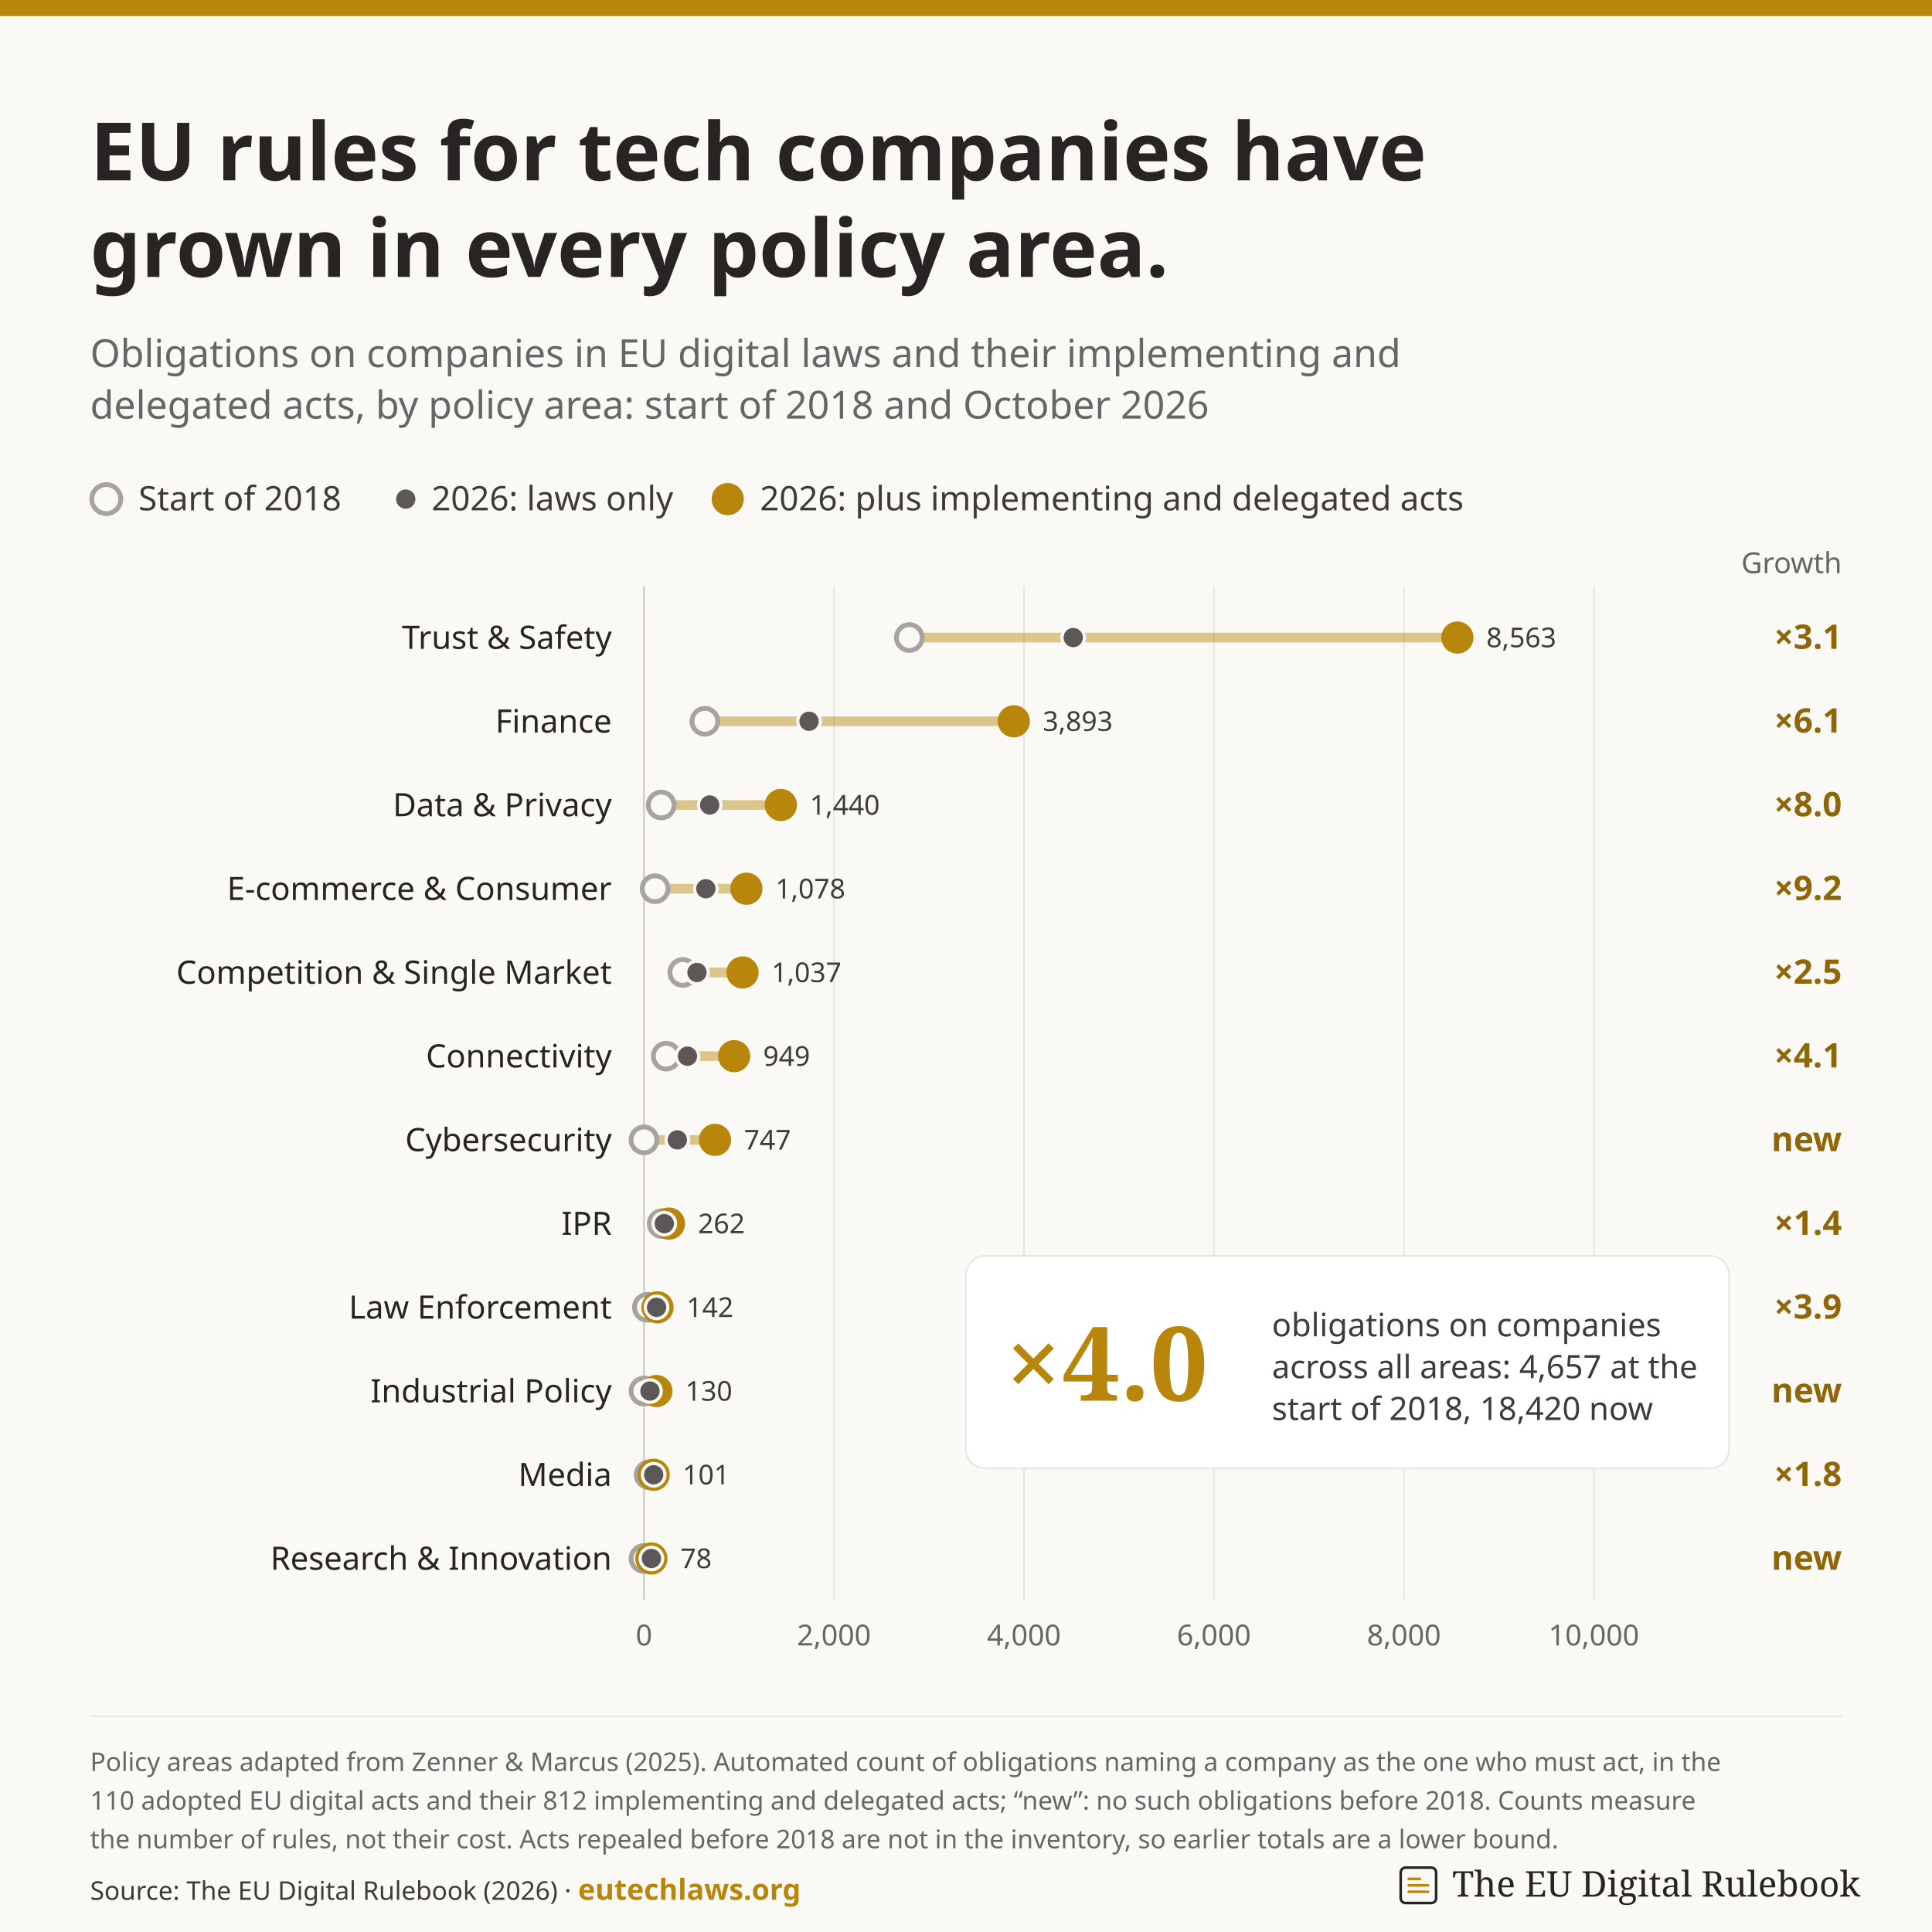
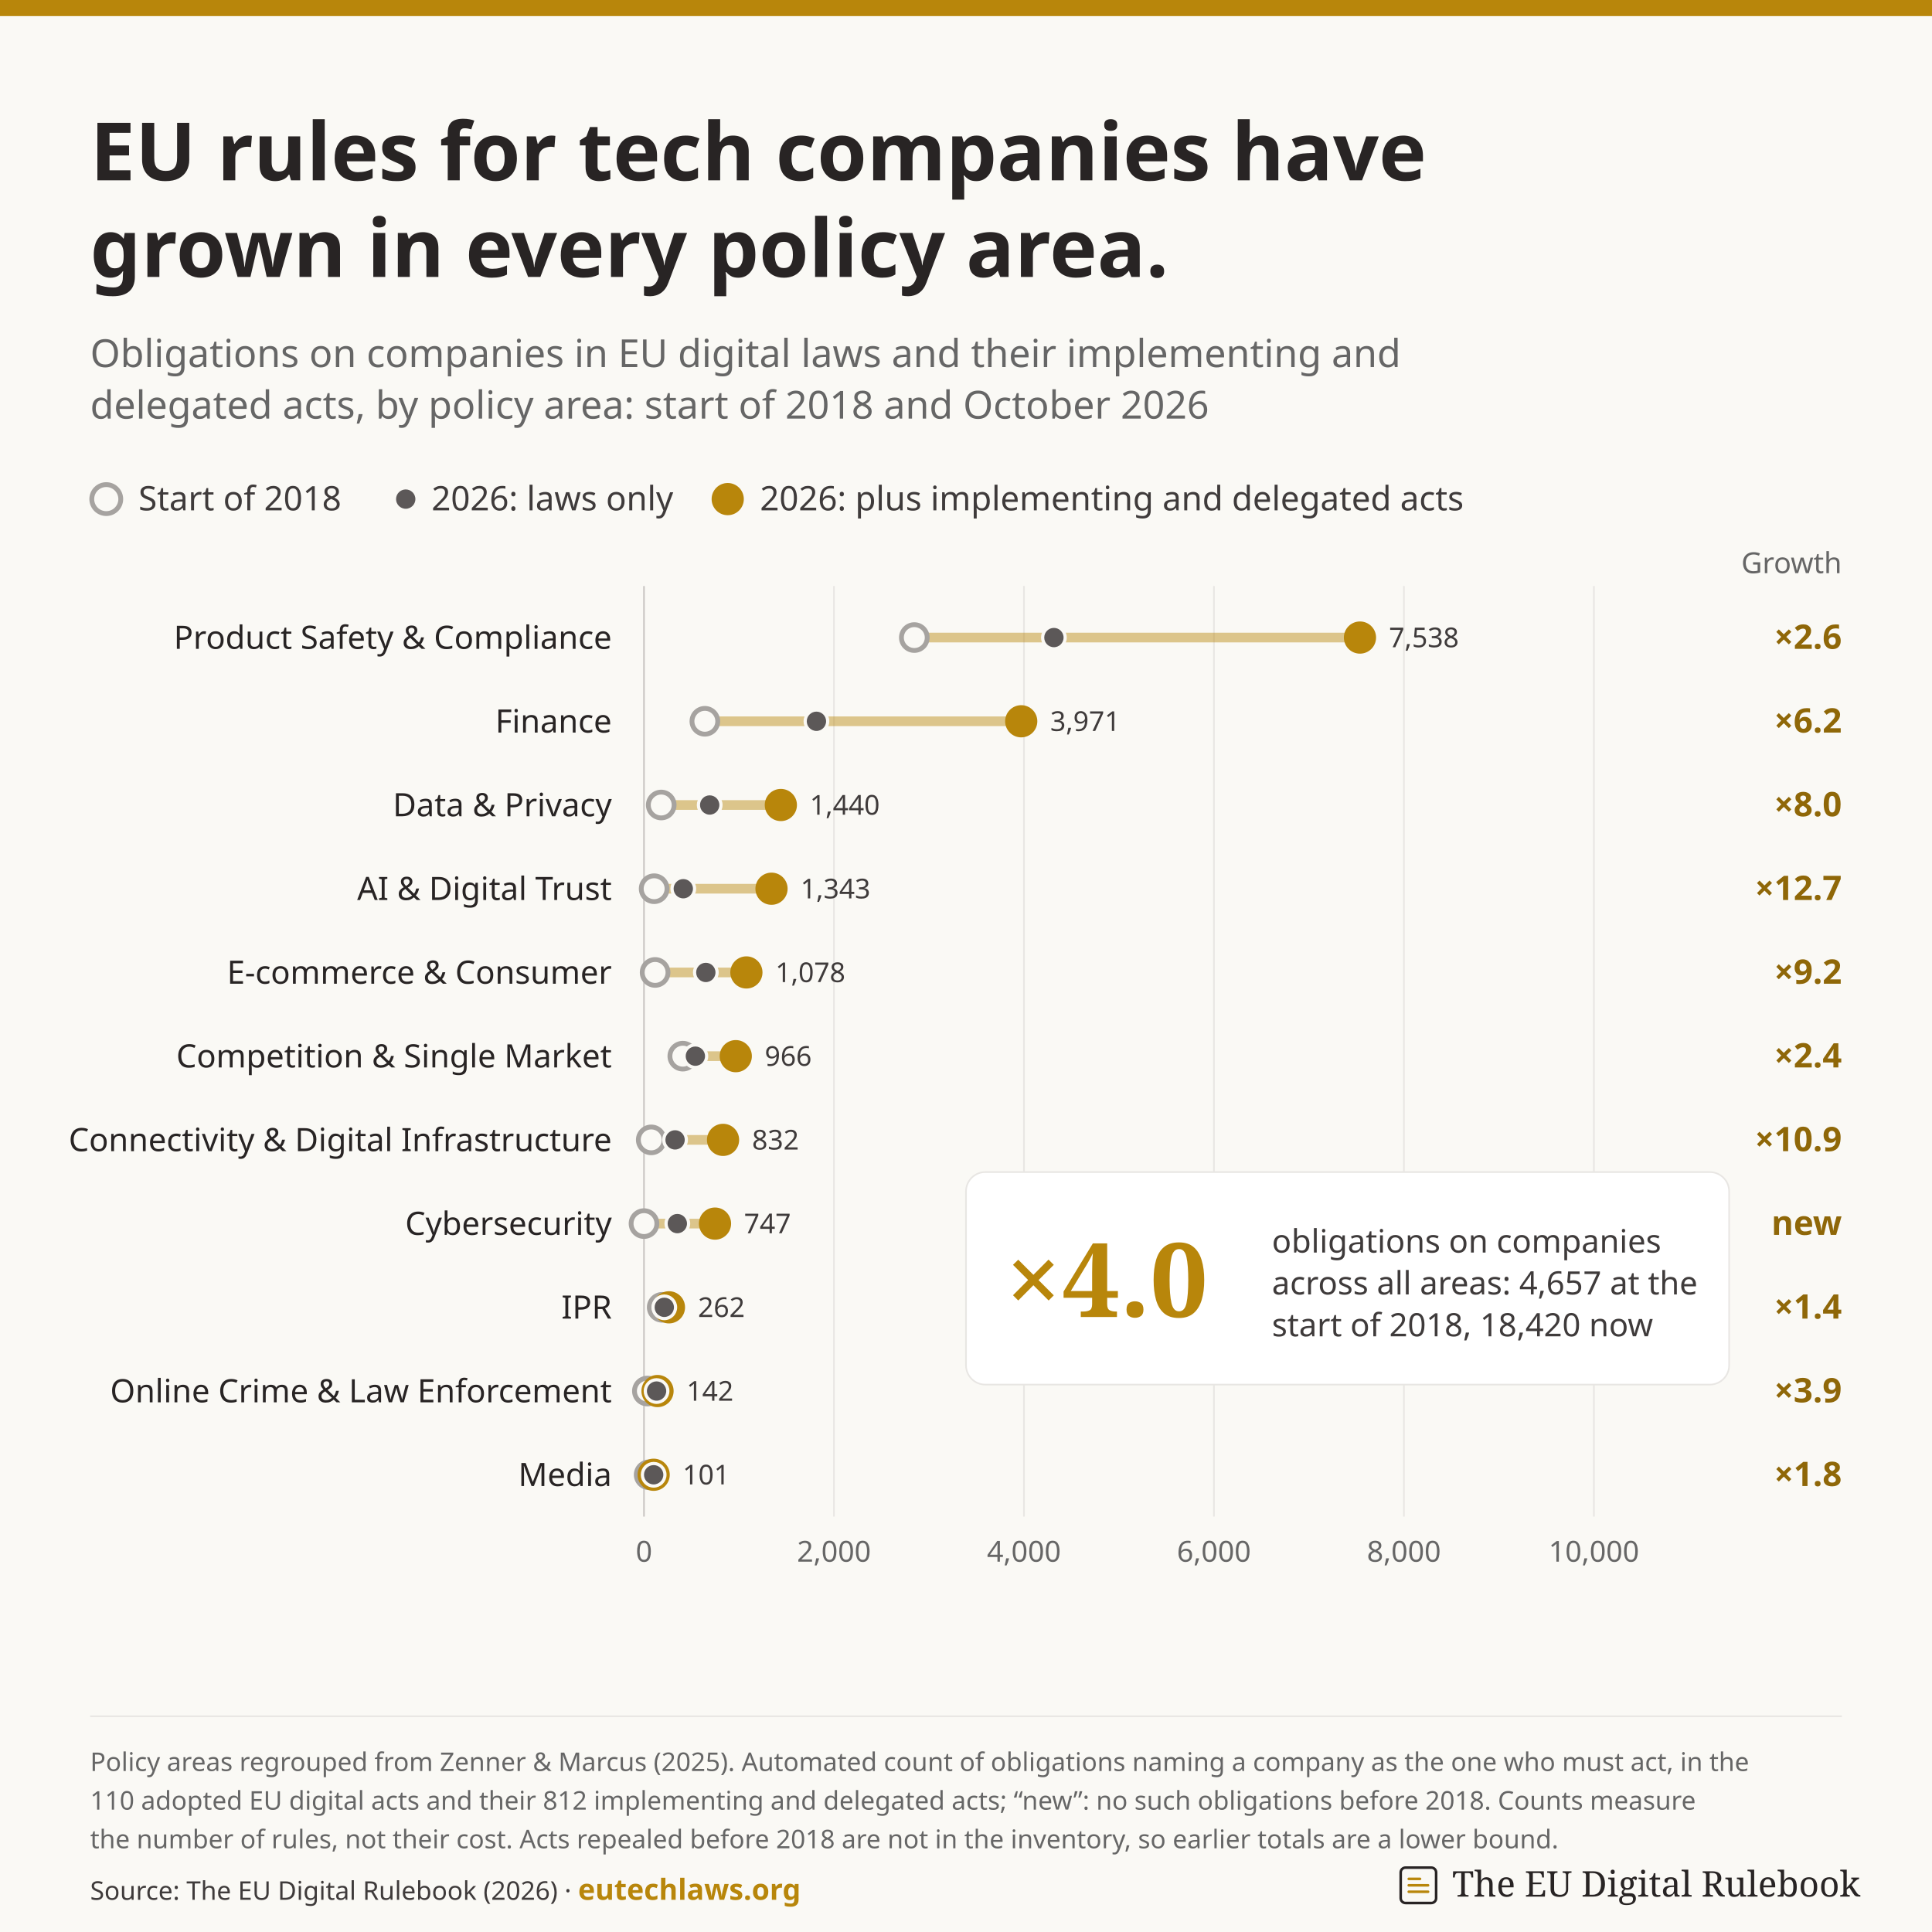
- <svg xmlns="http://www.w3.org/2000/svg" viewBox="0 0 1200 1200" width="100%" role="img" aria-label="EU rules for tech companies have grown in every policy area. Obligations on companies, start of 2018 to October 2026: Trust &amp; Safety 2,793 to 8,563; Finance 640 to 3,893; Data &amp; Privacy 181 to 1,440; E-commerce &amp; Consumer Protection 117 to 1,078; Competition &amp; Single Market 409 to 1,037; Connectivity 234 to 949; Cybersecurity 0 to 747; IPR 192 to 262; Law Enforcement 36 to 142; Industrial Policy 0 to 130; Media 55 to 101; Research &amp; Innovation 0 to 78. Across all areas x4.0.">
+ <svg xmlns="http://www.w3.org/2000/svg" viewBox="0 0 1200 1200" width="100%" role="img" aria-label="EU rules for tech companies have grown in every policy area. Obligations on companies, start of 2018 to October 2026: Product Safety &amp; Compliance 2,845 to 7,538; Finance 640 to 3,971; Data &amp; Privacy 181 to 1,440; AI &amp; Digital Trust 106 to 1,343; E-commerce &amp; Consumer Protection 117 to 1,078; Competition &amp; Single Market 409 to 966; Connectivity &amp; Digital Infrastructure 76 to 832; Cybersecurity 0 to 747; IPR 192 to 262; Online Crime &amp; Law Enforcement 36 to 142; Media 55 to 101. Across all areas x4.0.">
  <rect width="1200" height="1200" fill="#FAF9F5" />
  <rect width="1200" height="10" fill="#B8860B" />
  <text x="56.0" y="112.0" text-anchor="start" font-family="DM Sans, sans-serif" font-size="50" font-weight="700" fill="#282424">EU rules for tech companies have</text>
  <text x="56.0" y="172.0" text-anchor="start" font-family="DM Sans, sans-serif" font-size="50" font-weight="700" fill="#282424">grown in every policy area.</text>
  <text x="56.0" y="228.0" text-anchor="start" font-family="DM Sans, sans-serif" font-size="24" font-weight="400" fill="#666666">Obligations on companies in EU digital laws and their implementing and</text>
  <text x="56.0" y="260.0" text-anchor="start" font-family="DM Sans, sans-serif" font-size="24" font-weight="400" fill="#666666">delegated acts, by policy area: start of 2018 and October 2026</text>
  <circle cx="66" cy="310" r="9" fill="#FAF9F5" stroke="#A6A3A0" stroke-width="3" />
  <text x="86.0" y="317.0" text-anchor="start" font-family="DM Sans, sans-serif" font-size="21" font-weight="400" fill="#3F3B3B">Start of 2018</text>
  <circle cx="252" cy="310" r="7" fill="#5C5858" stroke="#FAF9F5" stroke-width="2" />
  <text x="268.0" y="317.0" text-anchor="start" font-family="DM Sans, sans-serif" font-size="21" font-weight="400" fill="#3F3B3B">2026: laws only</text>
  <circle cx="452" cy="310" r="10" fill="#B8860B" />
  <text x="472.0" y="317.0" text-anchor="start" font-family="DM Sans, sans-serif" font-size="21" font-weight="400" fill="#3F3B3B">2026: plus implementing and delegated acts</text>
  <text x="1144.0" y="356.0" text-anchor="end" font-family="DM Sans, sans-serif" font-size="18" font-weight="400" fill="#666666">Growth</text>
-   <line x1="400.0" x2="400.0" y1="364" y2="994" stroke="#C9C6C3" />
-   <text x="400.0" y="1022.0" text-anchor="middle" font-family="DM Sans, sans-serif" font-size="18" font-weight="400" fill="#666666">0</text>
-   <line x1="518.0" x2="518.0" y1="364" y2="994" stroke="#E8E6E3" />
-   <text x="518.0" y="1022.0" text-anchor="middle" font-family="DM Sans, sans-serif" font-size="18" font-weight="400" fill="#666666">2,000</text>
-   <line x1="636.0" x2="636.0" y1="364" y2="994" stroke="#E8E6E3" />
-   <text x="636.0" y="1022.0" text-anchor="middle" font-family="DM Sans, sans-serif" font-size="18" font-weight="400" fill="#666666">4,000</text>
-   <line x1="754.0" x2="754.0" y1="364" y2="994" stroke="#E8E6E3" />
-   <text x="754.0" y="1022.0" text-anchor="middle" font-family="DM Sans, sans-serif" font-size="18" font-weight="400" fill="#666666">6,000</text>
-   <line x1="872.0" x2="872.0" y1="364" y2="994" stroke="#E8E6E3" />
-   <text x="872.0" y="1022.0" text-anchor="middle" font-family="DM Sans, sans-serif" font-size="18" font-weight="400" fill="#666666">8,000</text>
-   <line x1="990.0" x2="990.0" y1="364" y2="994" stroke="#E8E6E3" />
-   <text x="990.0" y="1022.0" text-anchor="middle" font-family="DM Sans, sans-serif" font-size="18" font-weight="400" fill="#666666">10,000</text>
-   <text x="380.0" y="403.0" text-anchor="end" font-family="DM Sans, sans-serif" font-size="20" font-weight="500" fill="#282424">Trust &amp; Safety</text>
-   <line x1="564.8" x2="905.2" y1="396.0" y2="396.0" stroke="#B8860B" stroke-opacity="0.45" stroke-width="6" stroke-linecap="round" />
-   <circle cx="564.8" cy="396.0" r="8" fill="#FAF9F5" stroke="#A6A3A0" stroke-width="3" />
-   <circle cx="905.2" cy="396.0" r="10" fill="#B8860B" />
-   <circle cx="666.6" cy="396.0" r="7" fill="#5C5858" stroke="#FAF9F5" stroke-width="2" />
-   <text x="923.2" y="402.0" text-anchor="start" font-family="DM Sans, sans-serif" font-size="17" font-weight="400" fill="#3F3B3B">8,563</text>
-   <text x="1144.0" y="403.0" text-anchor="end" font-family="DM Sans, sans-serif" font-size="21" font-weight="700" fill="#8F6708">×3.1</text>
+   <line x1="400.0" x2="400.0" y1="364" y2="942" stroke="#C9C6C3" />
+   <text x="400.0" y="970.0" text-anchor="middle" font-family="DM Sans, sans-serif" font-size="18" font-weight="400" fill="#666666">0</text>
+   <line x1="518.0" x2="518.0" y1="364" y2="942" stroke="#E8E6E3" />
+   <text x="518.0" y="970.0" text-anchor="middle" font-family="DM Sans, sans-serif" font-size="18" font-weight="400" fill="#666666">2,000</text>
+   <line x1="636.0" x2="636.0" y1="364" y2="942" stroke="#E8E6E3" />
+   <text x="636.0" y="970.0" text-anchor="middle" font-family="DM Sans, sans-serif" font-size="18" font-weight="400" fill="#666666">4,000</text>
+   <line x1="754.0" x2="754.0" y1="364" y2="942" stroke="#E8E6E3" />
+   <text x="754.0" y="970.0" text-anchor="middle" font-family="DM Sans, sans-serif" font-size="18" font-weight="400" fill="#666666">6,000</text>
+   <line x1="872.0" x2="872.0" y1="364" y2="942" stroke="#E8E6E3" />
+   <text x="872.0" y="970.0" text-anchor="middle" font-family="DM Sans, sans-serif" font-size="18" font-weight="400" fill="#666666">8,000</text>
+   <line x1="990.0" x2="990.0" y1="364" y2="942" stroke="#E8E6E3" />
+   <text x="990.0" y="970.0" text-anchor="middle" font-family="DM Sans, sans-serif" font-size="18" font-weight="400" fill="#666666">10,000</text>
+   <text x="380.0" y="403.0" text-anchor="end" font-family="DM Sans, sans-serif" font-size="20" font-weight="500" fill="#282424">Product Safety &amp; Compliance</text>
+   <line x1="567.9" x2="844.7" y1="396.0" y2="396.0" stroke="#B8860B" stroke-opacity="0.45" stroke-width="6" stroke-linecap="round" />
+   <circle cx="567.9" cy="396.0" r="8" fill="#FAF9F5" stroke="#A6A3A0" stroke-width="3" />
+   <circle cx="844.7" cy="396.0" r="10" fill="#B8860B" />
+   <circle cx="654.6" cy="396.0" r="7" fill="#5C5858" stroke="#FAF9F5" stroke-width="2" />
+   <text x="862.7" y="402.0" text-anchor="start" font-family="DM Sans, sans-serif" font-size="17" font-weight="400" fill="#3F3B3B">7,538</text>
+   <text x="1144.0" y="403.0" text-anchor="end" font-family="DM Sans, sans-serif" font-size="21" font-weight="700" fill="#8F6708">×2.6</text>
  <text x="380.0" y="455.0" text-anchor="end" font-family="DM Sans, sans-serif" font-size="20" font-weight="500" fill="#282424">Finance</text>
-   <line x1="437.8" x2="629.7" y1="448.0" y2="448.0" stroke="#B8860B" stroke-opacity="0.45" stroke-width="6" stroke-linecap="round" />
+   <line x1="437.8" x2="634.3" y1="448.0" y2="448.0" stroke="#B8860B" stroke-opacity="0.45" stroke-width="6" stroke-linecap="round" />
  <circle cx="437.8" cy="448.0" r="8" fill="#FAF9F5" stroke="#A6A3A0" stroke-width="3" />
-   <circle cx="629.7" cy="448.0" r="10" fill="#B8860B" />
-   <circle cx="502.5" cy="448.0" r="7" fill="#5C5858" stroke="#FAF9F5" stroke-width="2" />
-   <text x="647.7" y="454.0" text-anchor="start" font-family="DM Sans, sans-serif" font-size="17" font-weight="400" fill="#3F3B3B">3,893</text>
-   <text x="1144.0" y="455.0" text-anchor="end" font-family="DM Sans, sans-serif" font-size="21" font-weight="700" fill="#8F6708">×6.1</text>
+   <circle cx="634.3" cy="448.0" r="10" fill="#B8860B" />
+   <circle cx="507.1" cy="448.0" r="7" fill="#5C5858" stroke="#FAF9F5" stroke-width="2" />
+   <text x="652.3" y="454.0" text-anchor="start" font-family="DM Sans, sans-serif" font-size="17" font-weight="400" fill="#3F3B3B">3,971</text>
+   <text x="1144.0" y="455.0" text-anchor="end" font-family="DM Sans, sans-serif" font-size="21" font-weight="700" fill="#8F6708">×6.2</text>
  <text x="380.0" y="507.0" text-anchor="end" font-family="DM Sans, sans-serif" font-size="20" font-weight="500" fill="#282424">Data &amp; Privacy</text>
  <line x1="410.7" x2="485.0" y1="500.0" y2="500.0" stroke="#B8860B" stroke-opacity="0.45" stroke-width="6" stroke-linecap="round" />
  <circle cx="410.7" cy="500.0" r="8" fill="#FAF9F5" stroke="#A6A3A0" stroke-width="3" />
  <circle cx="485.0" cy="500.0" r="10" fill="#B8860B" />
  <circle cx="440.8" cy="500.0" r="7" fill="#5C5858" stroke="#FAF9F5" stroke-width="2" />
  <text x="503.0" y="506.0" text-anchor="start" font-family="DM Sans, sans-serif" font-size="17" font-weight="400" fill="#3F3B3B">1,440</text>
  <text x="1144.0" y="507.0" text-anchor="end" font-family="DM Sans, sans-serif" font-size="21" font-weight="700" fill="#8F6708">×8.0</text>
-   <text x="380.0" y="559.0" text-anchor="end" font-family="DM Sans, sans-serif" font-size="20" font-weight="500" fill="#282424">E-commerce &amp; Consumer</text>
-   <line x1="406.9" x2="463.6" y1="552.0" y2="552.0" stroke="#B8860B" stroke-opacity="0.45" stroke-width="6" stroke-linecap="round" />
-   <circle cx="406.9" cy="552.0" r="8" fill="#FAF9F5" stroke="#A6A3A0" stroke-width="3" />
-   <circle cx="463.6" cy="552.0" r="10" fill="#B8860B" />
-   <circle cx="438.4" cy="552.0" r="7" fill="#5C5858" stroke="#FAF9F5" stroke-width="2" />
-   <text x="481.6" y="558.0" text-anchor="start" font-family="DM Sans, sans-serif" font-size="17" font-weight="400" fill="#3F3B3B">1,078</text>
-   <text x="1144.0" y="559.0" text-anchor="end" font-family="DM Sans, sans-serif" font-size="21" font-weight="700" fill="#8F6708">×9.2</text>
-   <text x="380.0" y="611.0" text-anchor="end" font-family="DM Sans, sans-serif" font-size="20" font-weight="500" fill="#282424">Competition &amp; Single Market</text>
-   <line x1="424.1" x2="461.2" y1="604.0" y2="604.0" stroke="#B8860B" stroke-opacity="0.45" stroke-width="6" stroke-linecap="round" />
-   <circle cx="424.1" cy="604.0" r="8" fill="#FAF9F5" stroke="#A6A3A0" stroke-width="3" />
-   <circle cx="461.2" cy="604.0" r="10" fill="#B8860B" />
-   <circle cx="432.9" cy="604.0" r="7" fill="#5C5858" stroke="#FAF9F5" stroke-width="2" />
-   <text x="479.2" y="610.0" text-anchor="start" font-family="DM Sans, sans-serif" font-size="17" font-weight="400" fill="#3F3B3B">1,037</text>
-   <text x="1144.0" y="611.0" text-anchor="end" font-family="DM Sans, sans-serif" font-size="21" font-weight="700" fill="#8F6708">×2.5</text>
-   <text x="380.0" y="663.0" text-anchor="end" font-family="DM Sans, sans-serif" font-size="20" font-weight="500" fill="#282424">Connectivity</text>
-   <line x1="413.8" x2="456.0" y1="656.0" y2="656.0" stroke="#B8860B" stroke-opacity="0.45" stroke-width="6" stroke-linecap="round" />
-   <circle cx="413.8" cy="656.0" r="8" fill="#FAF9F5" stroke="#A6A3A0" stroke-width="3" />
-   <circle cx="456.0" cy="656.0" r="10" fill="#B8860B" />
-   <circle cx="427.0" cy="656.0" r="7" fill="#5C5858" stroke="#FAF9F5" stroke-width="2" />
-   <text x="474.0" y="662.0" text-anchor="start" font-family="DM Sans, sans-serif" font-size="17" font-weight="400" fill="#3F3B3B">949</text>
-   <text x="1144.0" y="663.0" text-anchor="end" font-family="DM Sans, sans-serif" font-size="21" font-weight="700" fill="#8F6708">×4.1</text>
-   <text x="380.0" y="715.0" text-anchor="end" font-family="DM Sans, sans-serif" font-size="20" font-weight="500" fill="#282424">Cybersecurity</text>
-   <line x1="400.0" x2="444.1" y1="708.0" y2="708.0" stroke="#B8860B" stroke-opacity="0.45" stroke-width="6" stroke-linecap="round" />
-   <circle cx="400.0" cy="708.0" r="8" fill="#FAF9F5" stroke="#A6A3A0" stroke-width="3" />
-   <circle cx="444.1" cy="708.0" r="10" fill="#B8860B" />
-   <circle cx="420.7" cy="708.0" r="7" fill="#5C5858" stroke="#FAF9F5" stroke-width="2" />
-   <text x="462.1" y="714.0" text-anchor="start" font-family="DM Sans, sans-serif" font-size="17" font-weight="400" fill="#3F3B3B">747</text>
-   <text x="1144.0" y="715.0" text-anchor="end" font-family="DM Sans, sans-serif" font-size="21" font-weight="700" fill="#8F6708">new</text>
-   <text x="380.0" y="767.0" text-anchor="end" font-family="DM Sans, sans-serif" font-size="20" font-weight="500" fill="#282424">IPR</text>
-   <line x1="411.3" x2="415.5" y1="760.0" y2="760.0" stroke="#B8860B" stroke-opacity="0.45" stroke-width="6" stroke-linecap="round" />
-   <circle cx="411.3" cy="760.0" r="8" fill="#FAF9F5" stroke="#A6A3A0" stroke-width="3" />
-   <circle cx="415.5" cy="760.0" r="10" fill="#B8860B" />
-   <circle cx="412.6" cy="760.0" r="7" fill="#5C5858" stroke="#FAF9F5" stroke-width="2" />
-   <text x="433.5" y="766.0" text-anchor="start" font-family="DM Sans, sans-serif" font-size="17" font-weight="400" fill="#3F3B3B">262</text>
-   <text x="1144.0" y="767.0" text-anchor="end" font-family="DM Sans, sans-serif" font-size="21" font-weight="700" fill="#8F6708">×1.4</text>
-   <text x="380.0" y="819.0" text-anchor="end" font-family="DM Sans, sans-serif" font-size="20" font-weight="500" fill="#282424">Law Enforcement</text>
-   <line x1="402.1" x2="408.4" y1="812.0" y2="812.0" stroke="#B8860B" stroke-opacity="0.45" stroke-width="6" stroke-linecap="round" />
-   <circle cx="402.1" cy="812.0" r="8" fill="#FAF9F5" stroke="#A6A3A0" stroke-width="3" />
-   <circle cx="408.4" cy="812.0" r="10" fill="#B8860B" />
-   <circle cx="407.8" cy="812.0" r="7" fill="#5C5858" stroke="#FAF9F5" stroke-width="2" />
-   <text x="426.4" y="818.0" text-anchor="start" font-family="DM Sans, sans-serif" font-size="17" font-weight="400" fill="#3F3B3B">142</text>
-   <text x="1144.0" y="819.0" text-anchor="end" font-family="DM Sans, sans-serif" font-size="21" font-weight="700" fill="#8F6708">×3.9</text>
-   <text x="380.0" y="871.0" text-anchor="end" font-family="DM Sans, sans-serif" font-size="20" font-weight="500" fill="#282424">Industrial Policy</text>
-   <line x1="400.0" x2="407.7" y1="864.0" y2="864.0" stroke="#B8860B" stroke-opacity="0.45" stroke-width="6" stroke-linecap="round" />
-   <circle cx="400.0" cy="864.0" r="8" fill="#FAF9F5" stroke="#A6A3A0" stroke-width="3" />
-   <circle cx="407.7" cy="864.0" r="10" fill="#B8860B" />
-   <circle cx="403.7" cy="864.0" r="7" fill="#5C5858" stroke="#FAF9F5" stroke-width="2" />
-   <text x="425.7" y="870.0" text-anchor="start" font-family="DM Sans, sans-serif" font-size="17" font-weight="400" fill="#3F3B3B">130</text>
-   <text x="1144.0" y="871.0" text-anchor="end" font-family="DM Sans, sans-serif" font-size="21" font-weight="700" fill="#8F6708">new</text>
+   <text x="380.0" y="559.0" text-anchor="end" font-family="DM Sans, sans-serif" font-size="20" font-weight="500" fill="#282424">AI &amp; Digital Trust</text>
+   <line x1="406.3" x2="479.2" y1="552.0" y2="552.0" stroke="#B8860B" stroke-opacity="0.45" stroke-width="6" stroke-linecap="round" />
+   <circle cx="406.3" cy="552.0" r="8" fill="#FAF9F5" stroke="#A6A3A0" stroke-width="3" />
+   <circle cx="479.2" cy="552.0" r="10" fill="#B8860B" />
+   <circle cx="424.4" cy="552.0" r="7" fill="#5C5858" stroke="#FAF9F5" stroke-width="2" />
+   <text x="497.2" y="558.0" text-anchor="start" font-family="DM Sans, sans-serif" font-size="17" font-weight="400" fill="#3F3B3B">1,343</text>
+   <text x="1144.0" y="559.0" text-anchor="end" font-family="DM Sans, sans-serif" font-size="21" font-weight="700" fill="#8F6708">×12.7</text>
+   <text x="380.0" y="611.0" text-anchor="end" font-family="DM Sans, sans-serif" font-size="20" font-weight="500" fill="#282424">E-commerce &amp; Consumer</text>
+   <line x1="406.9" x2="463.6" y1="604.0" y2="604.0" stroke="#B8860B" stroke-opacity="0.45" stroke-width="6" stroke-linecap="round" />
+   <circle cx="406.9" cy="604.0" r="8" fill="#FAF9F5" stroke="#A6A3A0" stroke-width="3" />
+   <circle cx="463.6" cy="604.0" r="10" fill="#B8860B" />
+   <circle cx="438.4" cy="604.0" r="7" fill="#5C5858" stroke="#FAF9F5" stroke-width="2" />
+   <text x="481.6" y="610.0" text-anchor="start" font-family="DM Sans, sans-serif" font-size="17" font-weight="400" fill="#3F3B3B">1,078</text>
+   <text x="1144.0" y="611.0" text-anchor="end" font-family="DM Sans, sans-serif" font-size="21" font-weight="700" fill="#8F6708">×9.2</text>
+   <text x="380.0" y="663.0" text-anchor="end" font-family="DM Sans, sans-serif" font-size="20" font-weight="500" fill="#282424">Competition &amp; Single Market</text>
+   <line x1="424.1" x2="457.0" y1="656.0" y2="656.0" stroke="#B8860B" stroke-opacity="0.45" stroke-width="6" stroke-linecap="round" />
+   <circle cx="424.1" cy="656.0" r="8" fill="#FAF9F5" stroke="#A6A3A0" stroke-width="3" />
+   <circle cx="457.0" cy="656.0" r="10" fill="#B8860B" />
+   <circle cx="431.9" cy="656.0" r="7" fill="#5C5858" stroke="#FAF9F5" stroke-width="2" />
+   <text x="475.0" y="662.0" text-anchor="start" font-family="DM Sans, sans-serif" font-size="17" font-weight="400" fill="#3F3B3B">966</text>
+   <text x="1144.0" y="663.0" text-anchor="end" font-family="DM Sans, sans-serif" font-size="21" font-weight="700" fill="#8F6708">×2.4</text>
+   <text x="380.0" y="715.0" text-anchor="end" font-family="DM Sans, sans-serif" font-size="20" font-weight="500" fill="#282424">Connectivity &amp; Digital Infrastructure</text>
+   <line x1="404.5" x2="449.1" y1="708.0" y2="708.0" stroke="#B8860B" stroke-opacity="0.45" stroke-width="6" stroke-linecap="round" />
+   <circle cx="404.5" cy="708.0" r="8" fill="#FAF9F5" stroke="#A6A3A0" stroke-width="3" />
+   <circle cx="449.1" cy="708.0" r="10" fill="#B8860B" />
+   <circle cx="419.3" cy="708.0" r="7" fill="#5C5858" stroke="#FAF9F5" stroke-width="2" />
+   <text x="467.1" y="714.0" text-anchor="start" font-family="DM Sans, sans-serif" font-size="17" font-weight="400" fill="#3F3B3B">832</text>
+   <text x="1144.0" y="715.0" text-anchor="end" font-family="DM Sans, sans-serif" font-size="21" font-weight="700" fill="#8F6708">×10.9</text>
+   <text x="380.0" y="767.0" text-anchor="end" font-family="DM Sans, sans-serif" font-size="20" font-weight="500" fill="#282424">Cybersecurity</text>
+   <line x1="400.0" x2="444.1" y1="760.0" y2="760.0" stroke="#B8860B" stroke-opacity="0.45" stroke-width="6" stroke-linecap="round" />
+   <circle cx="400.0" cy="760.0" r="8" fill="#FAF9F5" stroke="#A6A3A0" stroke-width="3" />
+   <circle cx="444.1" cy="760.0" r="10" fill="#B8860B" />
+   <circle cx="420.7" cy="760.0" r="7" fill="#5C5858" stroke="#FAF9F5" stroke-width="2" />
+   <text x="462.1" y="766.0" text-anchor="start" font-family="DM Sans, sans-serif" font-size="17" font-weight="400" fill="#3F3B3B">747</text>
+   <text x="1144.0" y="767.0" text-anchor="end" font-family="DM Sans, sans-serif" font-size="21" font-weight="700" fill="#8F6708">new</text>
+   <text x="380.0" y="819.0" text-anchor="end" font-family="DM Sans, sans-serif" font-size="20" font-weight="500" fill="#282424">IPR</text>
+   <line x1="411.3" x2="415.5" y1="812.0" y2="812.0" stroke="#B8860B" stroke-opacity="0.45" stroke-width="6" stroke-linecap="round" />
+   <circle cx="411.3" cy="812.0" r="8" fill="#FAF9F5" stroke="#A6A3A0" stroke-width="3" />
+   <circle cx="415.5" cy="812.0" r="10" fill="#B8860B" />
+   <circle cx="412.6" cy="812.0" r="7" fill="#5C5858" stroke="#FAF9F5" stroke-width="2" />
+   <text x="433.5" y="818.0" text-anchor="start" font-family="DM Sans, sans-serif" font-size="17" font-weight="400" fill="#3F3B3B">262</text>
+   <text x="1144.0" y="819.0" text-anchor="end" font-family="DM Sans, sans-serif" font-size="21" font-weight="700" fill="#8F6708">×1.4</text>
+   <text x="380.0" y="871.0" text-anchor="end" font-family="DM Sans, sans-serif" font-size="20" font-weight="500" fill="#282424">Online Crime &amp; Law Enforcement</text>
+   <line x1="402.1" x2="408.4" y1="864.0" y2="864.0" stroke="#B8860B" stroke-opacity="0.45" stroke-width="6" stroke-linecap="round" />
+   <circle cx="402.1" cy="864.0" r="8" fill="#FAF9F5" stroke="#A6A3A0" stroke-width="3" />
+   <circle cx="408.4" cy="864.0" r="10" fill="#B8860B" />
+   <circle cx="407.8" cy="864.0" r="7" fill="#5C5858" stroke="#FAF9F5" stroke-width="2" />
+   <text x="426.4" y="870.0" text-anchor="start" font-family="DM Sans, sans-serif" font-size="17" font-weight="400" fill="#3F3B3B">142</text>
+   <text x="1144.0" y="871.0" text-anchor="end" font-family="DM Sans, sans-serif" font-size="21" font-weight="700" fill="#8F6708">×3.9</text>
  <text x="380.0" y="923.0" text-anchor="end" font-family="DM Sans, sans-serif" font-size="20" font-weight="500" fill="#282424">Media</text>
  <line x1="403.2" x2="406.0" y1="916.0" y2="916.0" stroke="#B8860B" stroke-opacity="0.45" stroke-width="6" stroke-linecap="round" />
  <circle cx="403.2" cy="916.0" r="8" fill="#FAF9F5" stroke="#A6A3A0" stroke-width="3" />
  <circle cx="406.0" cy="916.0" r="10" fill="#B8860B" />
  <circle cx="406.0" cy="916.0" r="7" fill="#5C5858" stroke="#FAF9F5" stroke-width="2" />
  <text x="424.0" y="922.0" text-anchor="start" font-family="DM Sans, sans-serif" font-size="17" font-weight="400" fill="#3F3B3B">101</text>
  <text x="1144.0" y="923.0" text-anchor="end" font-family="DM Sans, sans-serif" font-size="21" font-weight="700" fill="#8F6708">×1.8</text>
-   <text x="380.0" y="975.0" text-anchor="end" font-family="DM Sans, sans-serif" font-size="20" font-weight="500" fill="#282424">Research &amp; Innovation</text>
-   <line x1="400.0" x2="404.6" y1="968.0" y2="968.0" stroke="#B8860B" stroke-opacity="0.45" stroke-width="6" stroke-linecap="round" />
-   <circle cx="400.0" cy="968.0" r="8" fill="#FAF9F5" stroke="#A6A3A0" stroke-width="3" />
-   <circle cx="404.6" cy="968.0" r="10" fill="#B8860B" />
-   <circle cx="404.6" cy="968.0" r="7" fill="#5C5858" stroke="#FAF9F5" stroke-width="2" />
-   <text x="422.6" y="974.0" text-anchor="start" font-family="DM Sans, sans-serif" font-size="17" font-weight="400" fill="#3F3B3B">78</text>
-   <text x="1144.0" y="975.0" text-anchor="end" font-family="DM Sans, sans-serif" font-size="21" font-weight="700" fill="#8F6708">new</text>
-   <rect x="600" y="780" width="474" height="132" rx="12" fill="#FFFFFF" stroke="#E8E6E3" />
-   <text x="624.0" y="870.0" text-anchor="start" font-family="'Source Serif 4', Georgia, serif" font-size="64" font-weight="700" fill="#B8860B">×4.0</text>
-   <text x="790.0" y="830.0" text-anchor="start" font-family="DM Sans, sans-serif" font-size="20" font-weight="400" fill="#3F3B3B">obligations on companies</text>
-   <text x="790.0" y="856.0" text-anchor="start" font-family="DM Sans, sans-serif" font-size="20" font-weight="400" fill="#3F3B3B">across all areas: 4,657 at the</text>
-   <text x="790.0" y="882.0" text-anchor="start" font-family="DM Sans, sans-serif" font-size="20" font-weight="400" fill="#3F3B3B">start of 2018, 18,420 now</text>
+   <rect x="600" y="728" width="474" height="132" rx="12" fill="#FFFFFF" stroke="#E8E6E3" />
+   <text x="624.0" y="818.0" text-anchor="start" font-family="'Source Serif 4', Georgia, serif" font-size="64" font-weight="700" fill="#B8860B">×4.0</text>
+   <text x="790.0" y="778.0" text-anchor="start" font-family="DM Sans, sans-serif" font-size="20" font-weight="400" fill="#3F3B3B">obligations on companies</text>
+   <text x="790.0" y="804.0" text-anchor="start" font-family="DM Sans, sans-serif" font-size="20" font-weight="400" fill="#3F3B3B">across all areas: 4,657 at the</text>
+   <text x="790.0" y="830.0" text-anchor="start" font-family="DM Sans, sans-serif" font-size="20" font-weight="400" fill="#3F3B3B">start of 2018, 18,420 now</text>
  <line x1="56" x2="1144" y1="1066" y2="1066" stroke="#E8E6E3" />
-   <text x="56.0" y="1100.0" text-anchor="start" font-family="DM Sans, sans-serif" font-size="16" font-weight="400" fill="#666666">Policy areas adapted from Zenner &amp; Marcus (2025). Automated count of obligations naming a company as the one who must act, in the</text>
+   <text x="56.0" y="1100.0" text-anchor="start" font-family="DM Sans, sans-serif" font-size="16" font-weight="400" fill="#666666">Policy areas regrouped from Zenner &amp; Marcus (2025). Automated count of obligations naming a company as the one who must act, in the</text>
  <text x="56.0" y="1124.0" text-anchor="start" font-family="DM Sans, sans-serif" font-size="16" font-weight="400" fill="#666666">110 adopted EU digital acts and their 812 implementing and delegated acts; “new”: no such obligations before 2018. Counts measure</text>
  <text x="56.0" y="1148.0" text-anchor="start" font-family="DM Sans, sans-serif" font-size="16" font-weight="400" fill="#666666">the number of rules, not their cost. Acts repealed before 2018 are not in the inventory, so earlier totals are a lower bound.</text>
  <g transform="translate(870,1160)">
    <rect x="0" y="0" width="22" height="22" rx="3" fill="none" stroke="#282424" stroke-width="1.6" />
    <path d="M5 15h12M5 11h12M5 7h7" stroke="#B8860B" stroke-width="1.6" stroke-linecap="round" />
  </g>
  <text x="902.0" y="1178.0" text-anchor="start" font-family="'Source Serif 4', Georgia, serif" font-size="22" font-weight="400" fill="#282424">The EU Digital Rulebook</text>
  <text x="56.0" y="1180.0" text-anchor="start" font-family="DM Sans, sans-serif" font-size="16" font-weight="500" fill="#3F3B3B">Source: The EU Digital Rulebook (2026) · <tspan fill="#B8860B" font-weight="700" font-size="18">eutechlaws.org</tspan>
  </text>
</svg>
